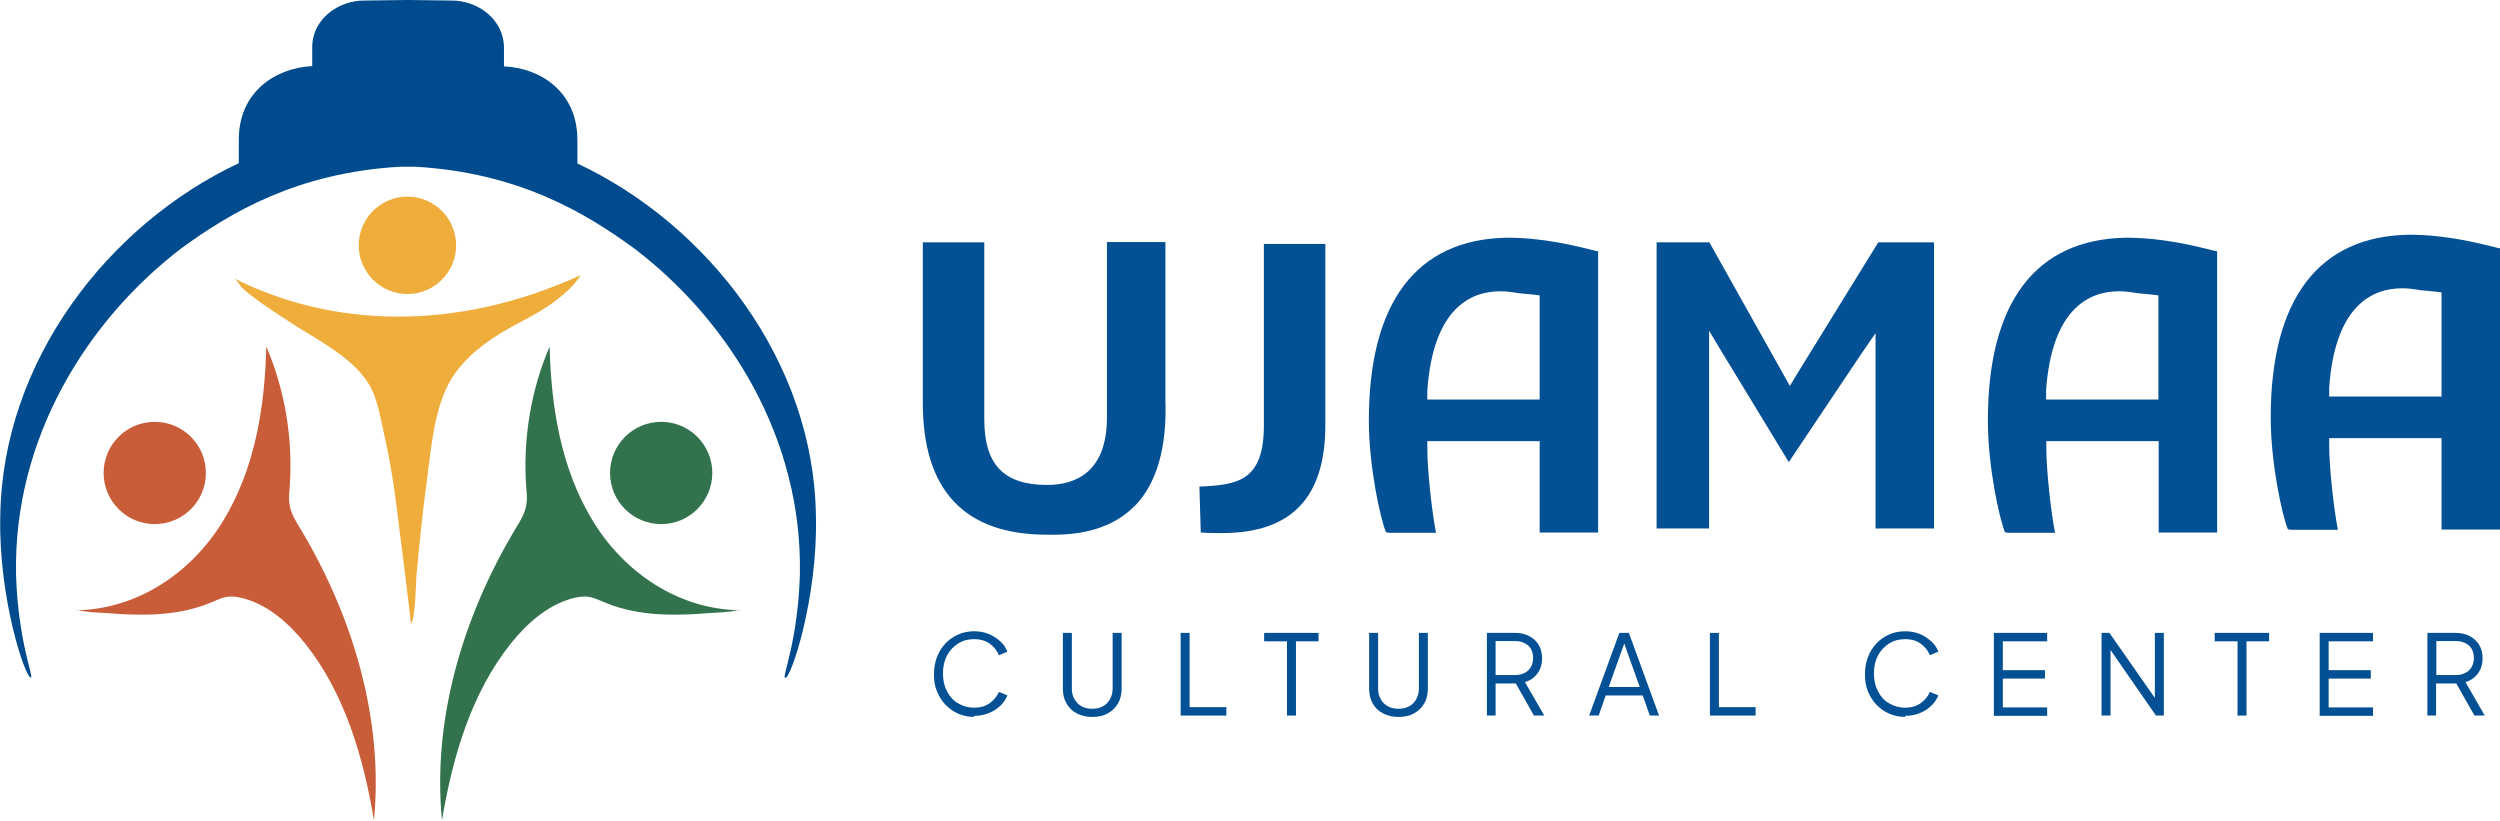
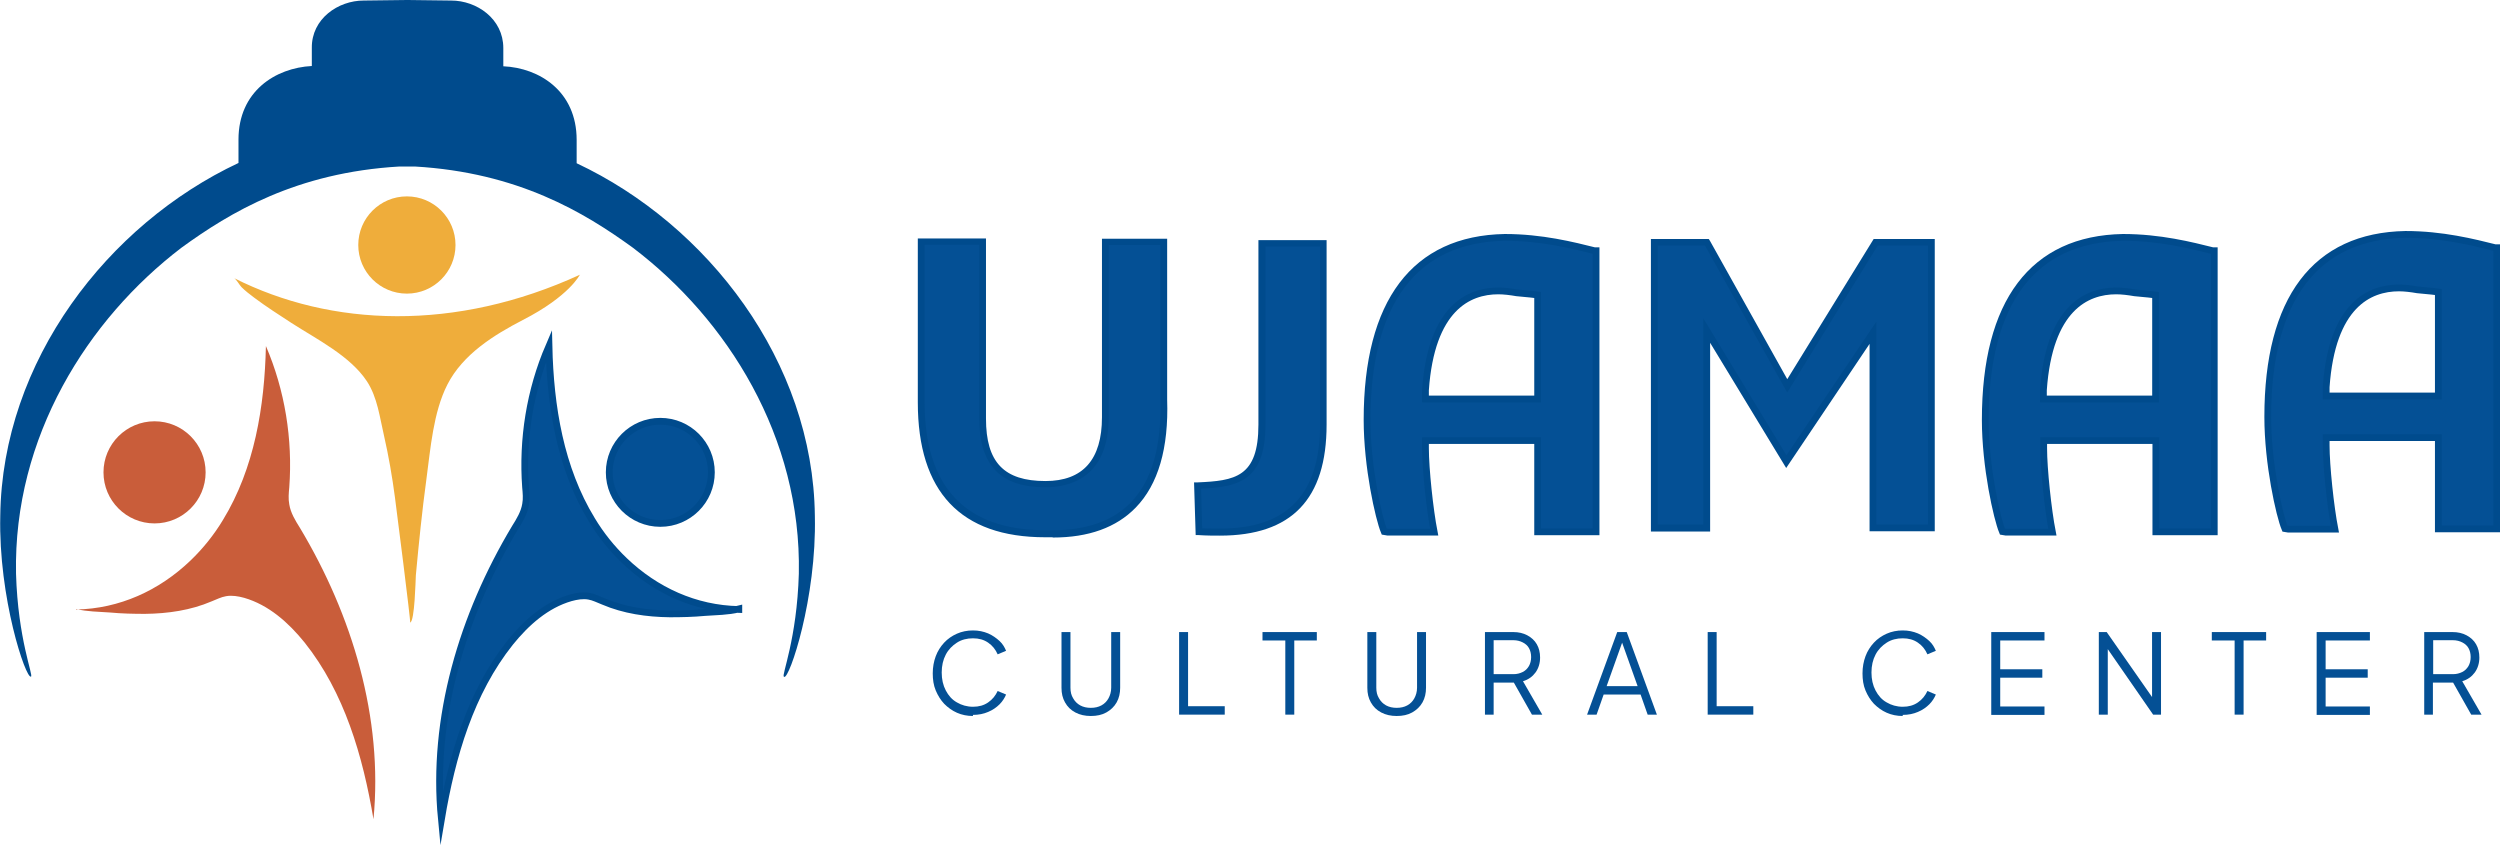
- <svg xmlns="http://www.w3.org/2000/svg" id="Layer_2" data-name="Layer 2" viewBox="0 0 91.92 30.17">
+ <svg xmlns="http://www.w3.org/2000/svg" id="Layer_2" data-name="Layer 2" viewBox="0 0 92.04 31.12">
  <defs>
    <style>
      .cls-1 {
+         stroke: #004b8d;
+         stroke-linecap: round;
+         stroke-miterlimit: 10;
+         stroke-width: .25px;
+       }
+ 
+       .cls-1, .cls-2 {
+         fill: #045095;
+       }
+ 
+       .cls-3 {
        fill: #efad3b;
      }

-       .cls-2 {
-         fill: #32724c;
-       }
- 
-       .cls-3 {
+       .cls-4 {
        fill: #004b8d;
      }

-       .cls-4 {
-         fill: #045095;
+       .cls-5 {
+         fill: #004b8d;
      }

-       .cls-5 {
+       .cls-6 {
        fill: #c95d3a;
      }
    </style>
  </defs>
  <g id="Layer_1-2" data-name="Layer 1">
    <g>
+       <path class="cls-4" d="M28.86,24.91c-.1-.03.48-1.37.55-3.79.1-5.03-2.63-9.36-6.11-12-1.79-1.3-4.23-2.77-8.03-2.99-.08,0-.16,0-.26,0h-.04c-.09,0-.18,0-.26,0-3.8.22-6.24,1.69-8.03,2.99C3.22,11.76.49,16.09.59,21.12c.07,2.42.65,3.76.55,3.79-.19.09-1.2-2.9-1.13-5.92.07-5.7,3.96-10.73,8.77-12.99v-.86c0-1.78,1.36-2.64,2.7-2.71v-.67C11.47.69,12.45.02,13.39.02l1.59-.02h.04l1.59.02c.94,0,1.92.67,1.92,1.75v.67c1.33.06,2.7.92,2.7,2.71v.86c4.81,2.26,8.71,7.29,8.77,12.99.07,3.02-.94,6.01-1.13,5.92Z" />
      <g>
-         <path class="cls-3" d="M28.86,24.91c-.1-.03.48-1.37.55-3.79.1-5.03-2.63-9.36-6.11-12-1.79-1.3-4.23-2.77-8.03-2.99-.08,0-.16,0-.26,0h-.04c-.09,0-.18,0-.26,0-3.8.22-6.24,1.69-8.03,2.99C3.22,11.76.49,16.09.59,21.12c.07,2.42.65,3.76.55,3.79-.19.09-1.2-2.9-1.13-5.92.07-5.7,3.96-10.73,8.77-12.99v-.86c0-1.78,1.36-2.64,2.7-2.71v-.67C11.47.69,12.45.02,13.39.02l1.59-.02h.04l1.59.02c.94,0,1.92.67,1.92,1.75v.67c1.33.06,2.7.92,2.7,2.71v.86c4.81,2.26,8.71,7.29,8.77,12.99.07,3.02-.94,6.01-1.13,5.92Z" />
-         <g>
-           <circle class="cls-2" cx="24.31" cy="17.39" r="1.88" />
-           <path class="cls-2" d="M27.2,22.44c-1.6-.03-3.06-.7-4.21-1.8-.46-.44-.87-.95-1.2-1.5-1.16-1.9-1.53-4.17-1.58-6.4-.7,1.63-.99,3.43-.86,5.2.02.21.04.42,0,.63-.05.31-.22.59-.39.86-1.93,3.22-3.07,7-2.71,10.73.39-2.32,1.07-4.67,2.54-6.51.59-.73,1.32-1.38,2.22-1.64.22-.06.45-.1.67-.06.18.03.35.12.53.19.77.33,1.61.45,2.45.46.43,0,.86-.01,1.29-.05.4-.03.86-.03,1.25-.13Z" />
-         </g>
-         <g>
-           <circle class="cls-5" cx="5.69" cy="17.39" r="1.88" />
-           <path class="cls-5" d="M2.8,22.44c1.6-.03,3.06-.7,4.21-1.8.46-.44.87-.95,1.2-1.5,1.16-1.9,1.53-4.17,1.58-6.4.7,1.63.99,3.43.86,5.2-.02.21-.04.42,0,.63.05.31.22.59.39.86,1.93,3.22,3.07,7,2.71,10.73-.39-2.32-1.07-4.67-2.54-6.51-.59-.73-1.32-1.38-2.22-1.64-.22-.06-.45-.1-.67-.06-.18.03-.35.12-.53.19-.77.33-1.61.45-2.45.46-.43,0-.86-.01-1.29-.05-.4-.03-.86-.03-1.25-.13Z" />
-         </g>
-         <g>
-           <path class="cls-1" d="M21.35,10.11s-.38.79-2.1,1.67c-1.06.55-2.21,1.26-2.78,2.38-.52,1.02-.62,2.36-.77,3.47-.16,1.18-.28,2.36-.39,3.55-.01.15-.04,1.7-.21,1.74.03,0-.51-4.24-.56-4.61-.1-.76-.23-1.51-.4-2.26-.16-.68-.24-1.41-.63-2.01-.62-.94-1.85-1.55-2.78-2.15-.46-.3-.93-.6-1.37-.93-.16-.12-.33-.25-.47-.39-.07-.07-.19-.29-.27-.33,3.57,1.8,8.15,1.98,12.74-.13Z" />
-           <circle class="cls-1" cx="14.98" cy="9.02" r="1.79" />
-         </g>
+         <circle class="cls-1" cx="24.31" cy="17.39" r="1.88" />
+         <path class="cls-1" d="M27.2,22.44c-1.6-.03-3.06-.7-4.21-1.8-.46-.44-.87-.95-1.2-1.5-1.16-1.9-1.53-4.17-1.58-6.4-.7,1.63-.99,3.43-.86,5.2.02.21.04.42,0,.63-.05.31-.22.59-.39.86-1.93,3.22-3.07,7-2.71,10.73.39-2.32,1.07-4.67,2.54-6.51.59-.73,1.32-1.38,2.22-1.64.22-.06.45-.1.67-.06.18.03.35.12.53.19.77.33,1.61.45,2.45.46.43,0,.86-.01,1.29-.05.4-.03.86-.03,1.25-.13Z" />
      </g>
      <g>
-         <g>
-           <path class="cls-4" d="M91.9,9.13c-.84-.21-1.98-.5-3.34-.5-3.32.06-5.07,2.38-5.07,6.72,0,1.72.43,3.63.63,4.11l.12.02h1.72c-.16-.82-.32-2.33-.32-3.09v-.28h4.13v3.36h2.15v-10.35h-.02ZM89.77,14.58h-4.13v-.33c.21-3.01,1.58-3.65,2.68-3.65.21,0,.45.03.68.07l.52.05.25.03v3.83Z" />
-           <path class="cls-4" d="M58.74,9.24c-.84-.21-1.98-.5-3.34-.5-3.32.06-5.07,2.38-5.07,6.72,0,1.72.43,3.63.63,4.11l.12.02h1.72c-.16-.82-.32-2.33-.32-3.09v-.28h4.13v3.36h2.15v-10.35h-.02ZM56.61,14.69h-4.13v-.33c.21-3.01,1.58-3.65,2.68-3.65.21,0,.45.03.68.07l.52.05.25.03v3.83Z" />
-           <path class="cls-4" d="M41.72,18.6c-.68.7-1.68,1.06-2.96,1.06-.08,0-.17,0-.26,0-3.04,0-4.57-1.63-4.57-4.85v-5.9c.25,0,.61,0,1.13,0h1.13v6.5c0,1.68.72,2.42,2.31,2.42,1,0,2.2-.43,2.2-2.48v-6.45h2.15v5.8c.06,1.76-.32,3.07-1.12,3.9Z" />
-           <path class="cls-4" d="M48.73,8.96v6.67c0,2.67-1.25,3.97-3.8,3.97-.2,0-.52,0-.78-.02l-.05-1.69c1.39-.06,2.37-.19,2.37-2.25v-6.67h2.26Z" />
-           <polygon class="cls-4" points="71.11 8.91 71.11 19.43 68.96 19.43 68.96 12.25 68.45 12.99 65.77 16.99 63.35 13.01 62.84 12.16 62.84 19.43 60.91 19.43 60.91 8.91 62.85 8.91 65.58 13.78 65.81 14.19 66.05 13.79 69.06 8.91 71.11 8.91" />
-           <path class="cls-4" d="M81.5,9.24c-.84-.21-1.98-.5-3.34-.5-3.32.06-5.07,2.38-5.07,6.72,0,1.72.43,3.63.63,4.11l.12.02h1.72c-.16-.82-.32-2.33-.32-3.09v-.28h4.13v3.36h2.15v-10.35h-.02ZM79.36,14.69h-4.13v-.33c.21-3.01,1.58-3.65,2.68-3.65.21,0,.45.03.68.07l.52.05.25.03v3.83Z" />
-         </g>
-         <g>
-           <path class="cls-4" d="M35.82,26.36c-.21,0-.41-.04-.59-.12-.18-.08-.33-.19-.47-.33-.13-.14-.23-.3-.31-.49s-.11-.4-.11-.63.04-.44.11-.63.18-.36.31-.5c.13-.14.29-.25.47-.33s.38-.12.59-.12.39.04.56.11c.16.07.3.17.42.28s.19.24.24.36l-.31.13c-.08-.18-.19-.32-.35-.43-.16-.11-.34-.16-.56-.16s-.42.05-.59.16-.31.25-.41.44c-.1.19-.15.41-.15.66s.05.47.15.66c.1.19.23.34.41.44.17.1.37.16.59.16s.4-.05.56-.16.27-.25.35-.42l.31.13c-.05.12-.13.25-.24.36s-.25.21-.42.28c-.16.07-.35.11-.56.11Z" />
-           <path class="cls-4" d="M40.16,26.36c-.21,0-.4-.04-.57-.13s-.29-.21-.38-.37-.13-.33-.13-.54v-2.05h.33v2.05c0,.15.03.28.1.39.06.11.15.2.26.26.11.06.24.09.39.09s.28-.03.39-.09c.11-.06.2-.15.26-.26.06-.11.1-.24.1-.39v-2.05h.33v2.05c0,.2-.04.38-.13.54s-.22.28-.38.37c-.16.09-.35.13-.57.13Z" />
-           <path class="cls-4" d="M43.41,26.31v-3.04h.33v2.73h1.35v.31h-1.67Z" />
-           <path class="cls-4" d="M47.32,26.31v-2.73h-.84v-.31h2v.31h-.83v2.73h-.33Z" />
-           <path class="cls-4" d="M51.42,26.36c-.21,0-.4-.04-.57-.13s-.29-.21-.38-.37-.13-.33-.13-.54v-2.05h.33v2.05c0,.15.03.28.1.39.06.11.15.2.26.26.11.06.24.09.39.09s.28-.03.39-.09c.11-.06.2-.15.26-.26.06-.11.1-.24.1-.39v-2.05h.33v2.05c0,.2-.04.38-.13.54s-.22.28-.38.37c-.16.09-.35.13-.57.13Z" />
-           <path class="cls-4" d="M54.67,26.31v-3.04h1.04c.2,0,.37.04.52.12.15.08.27.19.35.33.08.14.12.3.12.49,0,.21-.06.4-.17.55-.11.15-.26.26-.46.32l.71,1.23h-.38l-.74-1.31.22.13h-.89v1.18h-.33ZM54.99,24.82h.73c.13,0,.24-.03.34-.08.1-.05.17-.12.23-.22.05-.09.08-.2.08-.33s-.03-.24-.08-.33c-.05-.09-.13-.16-.23-.21-.1-.05-.21-.08-.34-.08h-.73v1.24Z" />
-           <path class="cls-4" d="M58.43,26.31l1.11-3.04h.35l1.11,3.04h-.34l-.26-.74h-1.36l-.26.74h-.34ZM59.15,25.26h1.14l-.62-1.74h.1l-.62,1.74Z" />
-           <path class="cls-4" d="M62.87,26.31v-3.04h.33v2.73h1.35v.31h-1.67Z" />
-           <path class="cls-4" d="M70.05,26.36c-.21,0-.41-.04-.59-.12-.18-.08-.33-.19-.47-.33-.13-.14-.23-.3-.31-.49s-.11-.4-.11-.63.04-.44.11-.63.18-.36.31-.5c.13-.14.29-.25.47-.33s.38-.12.59-.12.39.04.56.11c.16.07.3.17.42.28s.19.24.24.36l-.31.13c-.08-.18-.19-.32-.35-.43-.16-.11-.34-.16-.56-.16s-.42.05-.59.16-.31.25-.41.44c-.1.19-.15.41-.15.66s.05.47.15.66c.1.19.23.34.41.44.17.1.37.16.59.16s.4-.05.56-.16.27-.25.35-.42l.31.13c-.05.12-.13.25-.24.36s-.25.21-.42.28c-.16.07-.35.11-.56.11Z" />
-           <path class="cls-4" d="M73.31,26.31v-3.04h1.96v.31h-1.63v1.06h1.55v.31h-1.55v1.06h1.63v.31h-1.96Z" />
-           <path class="cls-4" d="M77.27,26.31v-3.04h.29l1.78,2.55h-.11v-2.55h.33v3.04h-.29l-1.78-2.57h.11v2.57h-.33Z" />
-           <path class="cls-4" d="M82.27,26.31v-2.73h-.84v-.31h2v.31h-.83v2.73h-.33Z" />
-           <path class="cls-4" d="M85.29,26.31v-3.04h1.96v.31h-1.63v1.06h1.55v.31h-1.55v1.06h1.63v.31h-1.96Z" />
-           <path class="cls-4" d="M89.25,26.31v-3.04h1.04c.2,0,.37.04.52.12.15.08.27.19.35.33.08.14.12.3.12.49,0,.21-.06.4-.17.55-.11.15-.26.26-.46.32l.71,1.23h-.38l-.74-1.31.22.13h-.89v1.18h-.33ZM89.58,24.82h.73c.13,0,.24-.03.34-.08.1-.05.17-.12.23-.22.05-.09.08-.2.08-.33s-.03-.24-.08-.33c-.05-.09-.13-.16-.23-.21-.1-.05-.21-.08-.34-.08h-.73v1.24Z" />
-         </g>
+         <circle class="cls-6" cx="5.69" cy="17.39" r="1.88" />
+         <path class="cls-6" d="M2.8,22.44c1.6-.03,3.06-.7,4.21-1.8.46-.44.87-.95,1.2-1.5,1.16-1.9,1.53-4.17,1.58-6.4.7,1.63.99,3.43.86,5.2-.02.21-.04.42,0,.63.05.31.22.59.39.86,1.93,3.22,3.07,7,2.71,10.73-.39-2.32-1.07-4.67-2.54-6.51-.59-.73-1.32-1.38-2.22-1.64-.22-.06-.45-.1-.67-.06-.18.03-.35.12-.53.19-.77.33-1.61.45-2.45.46-.43,0-.86-.01-1.29-.05-.4-.03-.86-.03-1.25-.13Z" />
+       </g>
+       <g>
+         <path class="cls-3" d="M21.35,10.11s-.38.79-2.1,1.67c-1.06.55-2.21,1.26-2.78,2.38-.52,1.02-.62,2.36-.77,3.47-.16,1.18-.28,2.36-.39,3.55-.01.15-.04,1.7-.21,1.74.03,0-.51-4.24-.56-4.61-.1-.76-.23-1.51-.4-2.26-.16-.68-.24-1.41-.63-2.01-.62-.94-1.85-1.55-2.78-2.15-.46-.3-.93-.6-1.37-.93-.16-.12-.33-.25-.47-.39-.07-.07-.19-.29-.27-.33,3.57,1.8,8.15,1.98,12.74-.13Z" />
+         <circle class="cls-3" cx="14.98" cy="9.02" r="1.79" />
+       </g>
+       <path class="cls-1" d="M91.9,9.13c-.84-.21-1.98-.5-3.34-.5-3.32.06-5.07,2.38-5.07,6.72,0,1.72.43,3.63.63,4.11l.12.02h1.72c-.16-.82-.32-2.33-.32-3.09v-.28h4.13v3.36h2.15v-10.35h-.02ZM89.77,14.58h-4.13v-.33c.21-3.01,1.58-3.65,2.68-3.65.21,0,.45.03.68.07l.52.05.25.03v3.83Z" />
+       <path class="cls-1" d="M58.74,9.24c-.84-.21-1.98-.5-3.34-.5-3.32.06-5.07,2.38-5.07,6.72,0,1.72.43,3.63.63,4.11l.12.02h1.72c-.16-.82-.32-2.33-.32-3.09v-.28h4.13v3.36h2.15v-10.35h-.02ZM56.61,14.69h-4.13v-.33c.21-3.01,1.58-3.65,2.68-3.65.21,0,.45.03.68.07l.52.05.25.03v3.83Z" />
+       <g>
+         <path class="cls-2" d="M41.72,18.6c-.68.7-1.68,1.06-2.96,1.06-.08,0-.17,0-.26,0-3.04,0-4.57-1.63-4.57-4.85v-5.9c.25,0,.61,0,1.13,0h1.13v6.5c0,1.68.72,2.42,2.31,2.42,1,0,2.2-.43,2.2-2.48v-6.45h2.15v5.8c.06,1.76-.32,3.07-1.12,3.9Z" />
+         <path class="cls-5" d="M38.75,19.78c-.08,0-.17,0-.27,0-3.11,0-4.69-1.67-4.69-4.97v-6.03h.13c.25,0,.6,0,1.13,0h1.25v6.63c0,1.61.66,2.3,2.19,2.3,1.38,0,2.08-.79,2.08-2.35v-6.57h2.4v5.92c.06,1.79-.33,3.13-1.16,3.98h0c-.71.73-1.73,1.1-3.05,1.1ZM34.04,9.03v5.77c0,3.13,1.5,4.72,4.45,4.72.1,0,.18,0,.26,0,1.25,0,2.22-.34,2.88-1.02h0c.78-.8,1.14-2.08,1.09-3.8v-5.68h-1.9v6.32c0,2.27-1.46,2.6-2.33,2.6-1.66,0-2.44-.81-2.44-2.55v-6.38h-1c-.44,0-.76,0-1,0Z" />
+       </g>
+       <g>
+         <path class="cls-2" d="M48.73,8.96v6.67c0,2.67-1.25,3.97-3.8,3.97-.2,0-.52,0-.78-.02l-.05-1.69c1.39-.06,2.37-.19,2.37-2.25v-6.67h2.26Z" />
+         <path class="cls-5" d="M44.92,19.72c-.2,0-.53,0-.79-.02h-.11s-.06-1.94-.06-1.94h.12c1.39-.06,2.25-.19,2.25-2.13v-6.79h2.51v6.79c0,2.75-1.29,4.09-3.93,4.09ZM44.27,19.45c.23.01.49.01.65.01,2.47,0,3.68-1.26,3.68-3.84v-6.54h-2.01v6.54c0,2.06-.97,2.31-2.37,2.37l.04,1.46Z" />
+       </g>
+       <g>
+         <polygon class="cls-2" points="71.11 8.91 71.11 19.43 68.96 19.43 68.96 12.25 68.45 12.99 65.77 16.99 63.35 13.01 62.84 12.16 62.84 19.43 60.91 19.43 60.91 8.91 62.85 8.91 65.58 13.78 65.81 14.19 66.05 13.79 69.06 8.91 71.11 8.91" />
+         <path class="cls-5" d="M71.23,19.56h-2.4v-6.9l-3.07,4.57-2.8-4.61v6.95h-2.18v-10.77h2.13l.04.06,2.85,5.1,3.18-5.16h2.25v10.77ZM69.08,19.31h1.9v-10.27h-1.85l-3.33,5.41-.34-.6-2.69-4.81h-1.74v10.27h1.68v-7.59l3.06,5.04,3.31-4.92v7.47Z" />
+       </g>
+       <path class="cls-1" d="M81.5,9.24c-.84-.21-1.98-.5-3.34-.5-3.32.06-5.07,2.38-5.07,6.72,0,1.72.43,3.63.63,4.11l.12.02h1.72c-.16-.82-.32-2.33-.32-3.09v-.28h4.13v3.36h2.15v-10.35h-.02ZM79.36,14.69h-4.13v-.33c.21-3.01,1.58-3.65,2.68-3.65.21,0,.45.03.68.07l.52.05.25.03v3.83Z" />
+       <g>
+         <path class="cls-2" d="M35.82,26.36c-.21,0-.41-.04-.59-.12-.18-.08-.33-.19-.47-.33-.13-.14-.23-.3-.31-.49s-.11-.4-.11-.63.04-.44.11-.63.18-.36.31-.5c.13-.14.29-.25.47-.33s.38-.12.59-.12.39.04.56.11c.16.07.3.17.42.28s.19.24.24.36l-.31.13c-.08-.18-.19-.32-.35-.43-.16-.11-.34-.16-.56-.16s-.42.05-.59.16-.31.25-.41.44c-.1.19-.15.41-.15.66s.05.47.15.66c.1.19.23.34.41.44.17.1.37.16.59.16s.4-.05.56-.16.27-.25.35-.42l.31.13c-.05.12-.13.25-.24.36s-.25.21-.42.28c-.16.07-.35.11-.56.11Z" />
+         <path class="cls-2" d="M40.16,26.36c-.21,0-.4-.04-.57-.13s-.29-.21-.38-.37-.13-.33-.13-.54v-2.05h.33v2.05c0,.15.03.28.1.39.06.11.15.2.26.26.11.06.24.09.39.09s.28-.03.39-.09c.11-.06.2-.15.26-.26.06-.11.1-.24.1-.39v-2.05h.33v2.05c0,.2-.04.38-.13.54s-.22.28-.38.37c-.16.09-.35.13-.57.13Z" />
+         <path class="cls-2" d="M43.41,26.31v-3.04h.33v2.73h1.35v.31h-1.67Z" />
+         <path class="cls-2" d="M47.32,26.31v-2.73h-.84v-.31h2v.31h-.83v2.73h-.33Z" />
+         <path class="cls-2" d="M51.42,26.36c-.21,0-.4-.04-.57-.13s-.29-.21-.38-.37-.13-.33-.13-.54v-2.05h.33v2.05c0,.15.03.28.1.39.06.11.15.2.26.26.11.06.24.09.39.09s.28-.03.39-.09c.11-.06.2-.15.26-.26.06-.11.1-.24.1-.39v-2.05h.33v2.05c0,.2-.04.38-.13.54s-.22.28-.38.37c-.16.09-.35.13-.57.13Z" />
+         <path class="cls-2" d="M54.67,26.31v-3.04h1.04c.2,0,.37.04.52.12.15.08.27.19.35.33.08.14.12.3.12.49,0,.21-.06.4-.17.55-.11.15-.26.26-.46.32l.71,1.23h-.38l-.74-1.31.22.13h-.89v1.18h-.33ZM54.99,24.82h.73c.13,0,.24-.03.34-.08.1-.05.17-.12.23-.22.05-.09.08-.2.08-.33s-.03-.24-.08-.33c-.05-.09-.13-.16-.23-.21-.1-.05-.21-.08-.34-.08h-.73v1.24Z" />
+         <path class="cls-2" d="M58.43,26.31l1.11-3.04h.35l1.11,3.04h-.34l-.26-.74h-1.36l-.26.74h-.34ZM59.15,25.26h1.14l-.62-1.74h.1l-.62,1.74Z" />
+         <path class="cls-2" d="M62.87,26.31v-3.04h.33v2.73h1.35v.31h-1.67Z" />
+         <path class="cls-2" d="M70.05,26.36c-.21,0-.41-.04-.59-.12-.18-.08-.33-.19-.47-.33-.13-.14-.23-.3-.31-.49s-.11-.4-.11-.63.04-.44.11-.63.18-.36.31-.5c.13-.14.29-.25.47-.33s.38-.12.59-.12.39.04.56.11c.16.07.3.17.42.28s.19.24.24.36l-.31.13c-.08-.18-.19-.32-.35-.43-.16-.11-.34-.16-.56-.16s-.42.05-.59.16-.31.25-.41.44c-.1.19-.15.41-.15.66s.05.47.15.66c.1.19.23.34.41.44.17.1.37.16.59.16s.4-.05.56-.16.27-.25.35-.42l.31.13c-.05.12-.13.25-.24.36s-.25.21-.42.28c-.16.07-.35.11-.56.11Z" />
+         <path class="cls-2" d="M73.31,26.31v-3.04h1.96v.31h-1.63v1.06h1.55v.31h-1.55v1.06h1.63v.31h-1.96Z" />
+         <path class="cls-2" d="M77.27,26.31v-3.04h.29l1.78,2.55h-.11v-2.55h.33v3.04h-.29l-1.78-2.57h.11v2.57h-.33Z" />
+         <path class="cls-2" d="M82.27,26.31v-2.73h-.84v-.31h2v.31h-.83v2.73h-.33Z" />
+         <path class="cls-2" d="M85.29,26.31v-3.04h1.96v.31h-1.63v1.06h1.55v.31h-1.55v1.06h1.63v.31h-1.96Z" />
+         <path class="cls-2" d="M89.25,26.31v-3.04h1.04c.2,0,.37.04.52.12.15.08.27.19.35.33.08.14.12.3.12.49,0,.21-.06.4-.17.55-.11.15-.26.26-.46.32l.71,1.23h-.38l-.74-1.31.22.13h-.89v1.18h-.33ZM89.58,24.82h.73c.13,0,.24-.03.34-.08.1-.05.17-.12.23-.22.05-.09.08-.2.08-.33s-.03-.24-.08-.33c-.05-.09-.13-.16-.23-.21-.1-.05-.21-.08-.34-.08h-.73v1.24Z" />
      </g>
    </g>
  </g>
</svg>
